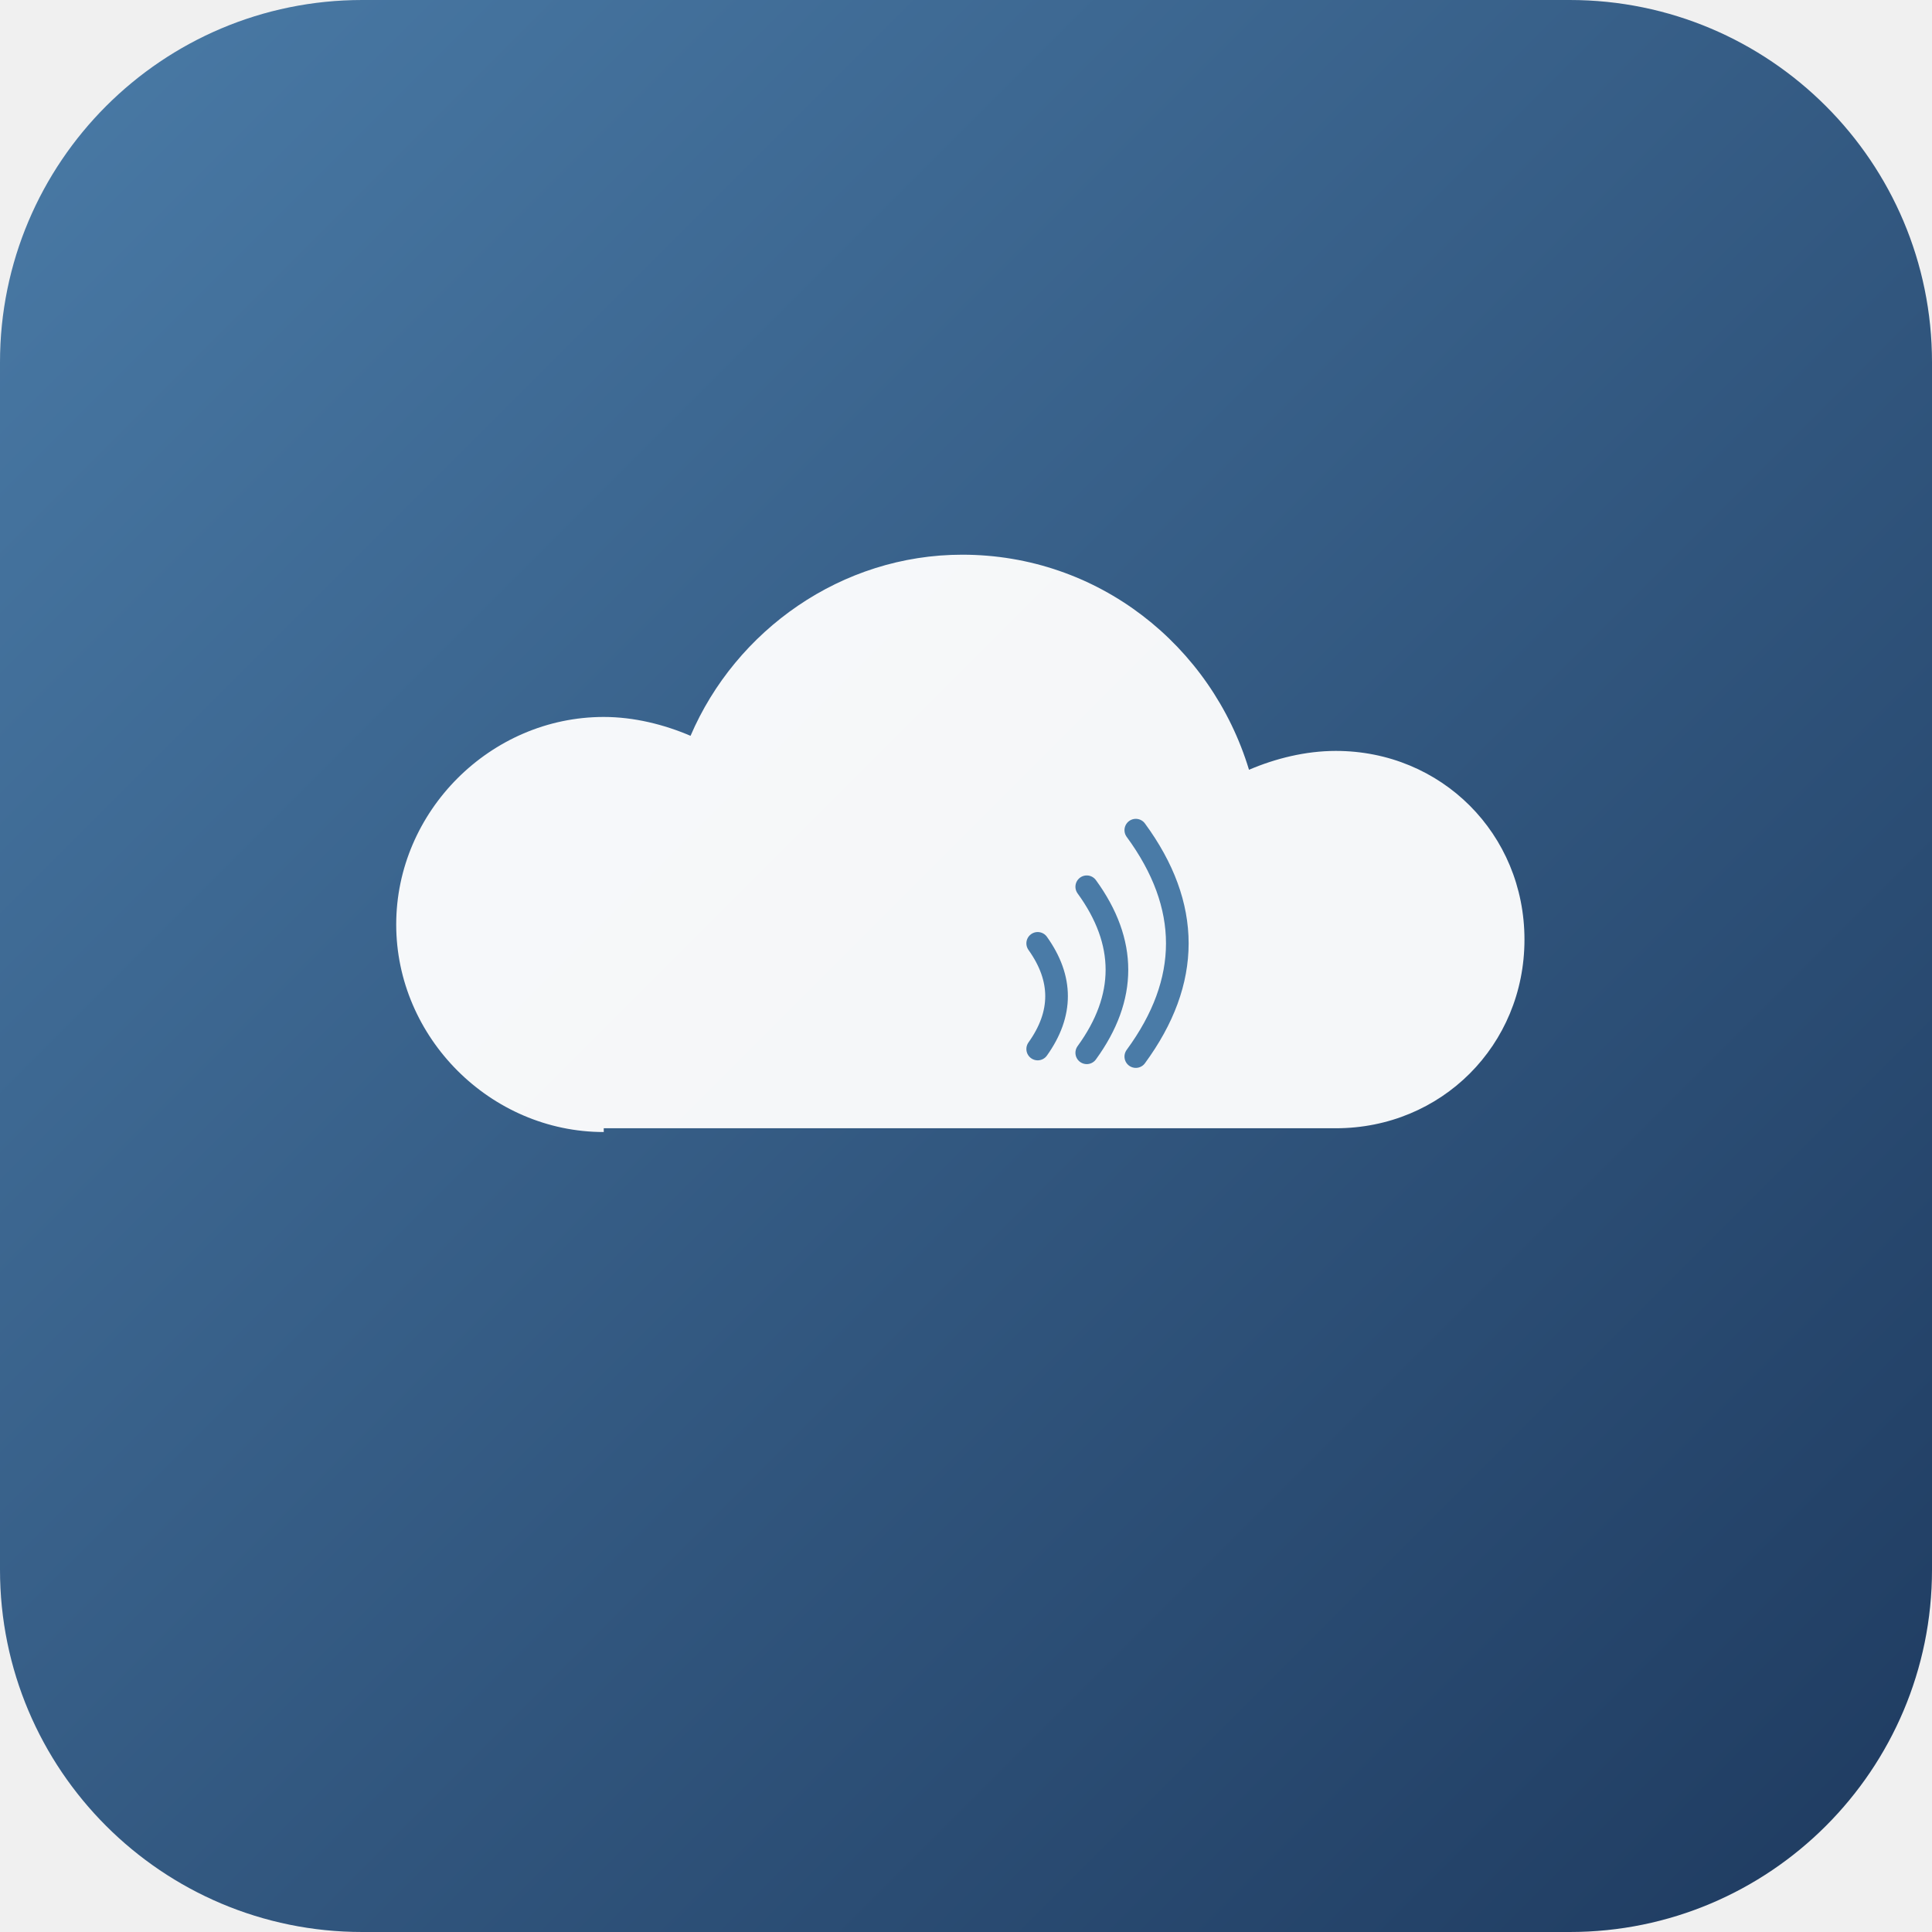
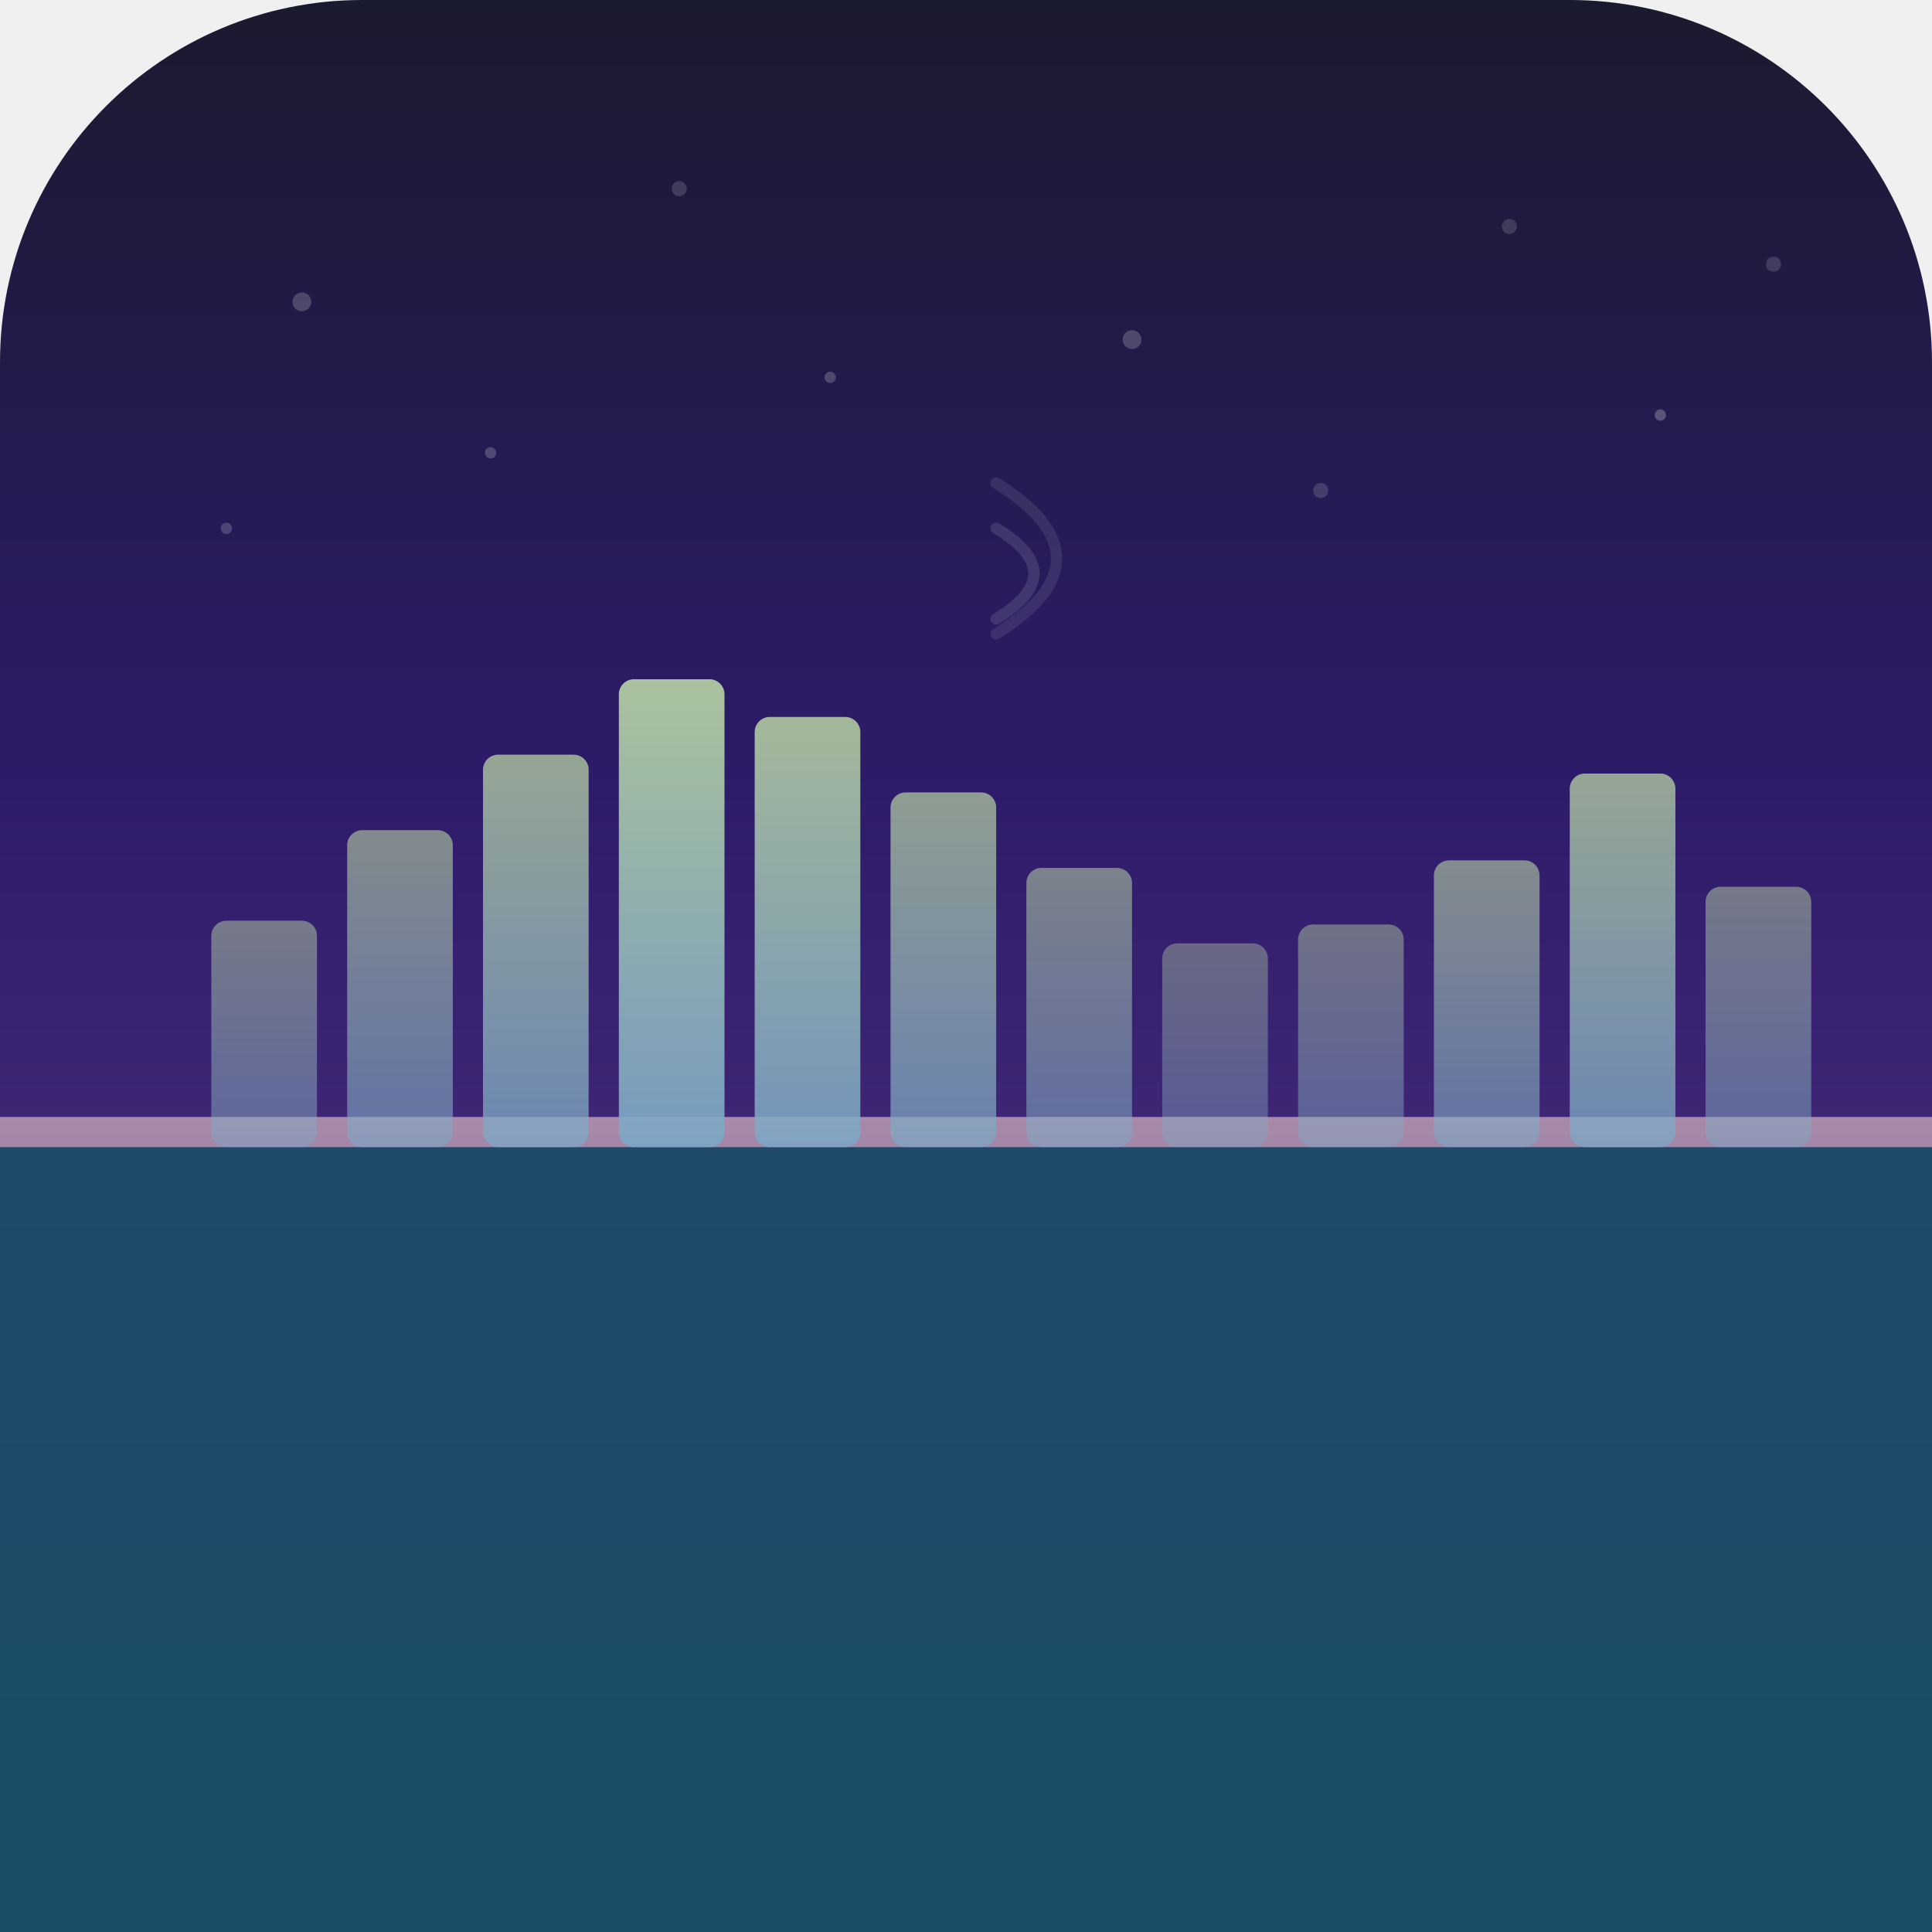
<svg xmlns="http://www.w3.org/2000/svg" viewBox="0 0 512 512">
  <defs>
-     <linearGradient id="bg" x1="0" y1="0" x2="1" y2="1">
-       <stop offset="0%" stop-color="#4a7ba7" />
-       <stop offset="100%" stop-color="#1e3a5f" />
+     <linearGradient id="sky" x1="0" y1="0" x2="0" y2="1">
+       <stop offset="0%" stop-color="#1a1a2e" />
+       <stop offset="40%" stop-color="#2d1b69" />
+       <stop offset="70%" stop-color="#4a2c7d" />
+       <stop offset="100%" stop-color="#6b4c8a" />
+     </linearGradient>
+     <linearGradient id="horizon" x1="0" y1="0" x2="0" y2="1">
+       <stop offset="0%" stop-color="#a889a8" />
+       <stop offset="100%" stop-color="#1e4a6b" />
+     </linearGradient>
+     <linearGradient id="wave" x1="0" y1="0" x2="0" y2="1">
+       <stop offset="0%" stop-color="#b8d4a3" />
+       <stop offset="100%" stop-color="#7ba7c7" />
+     </linearGradient>
+     <linearGradient id="land" x1="0" y1="0" x2="0" y2="1">
+       <stop offset="0%" stop-color="#1e4a6b" />
+       <stop offset="100%" stop-color="#1a4d66" />
    </linearGradient>
  </defs>
-   <rect width="512" height="512" rx="96" fill="url(#bg)" />
-   <g transform="translate(128, 140)">
-     <path d="M32 160c-30 0-55-25-55-55s25-55 55-55c8 0 16 2 23 5 12-28 40-48 72-48 36 0 66 24 76 57 7-3 15-5 23-5 28 0 50 22 50 50s-22 50-50 50H32z" fill="#fff" opacity=".95" />
-     <path d="M147 110q10 14 0 28M160 95q16 22 0 44M173 80q22 30 0 60" fill="none" stroke="#4a7ba7" stroke-width="6" stroke-linecap="round" />
+   <rect width="512" height="512" rx="96" fill="url(#sky)" />
+   <rect x="0" y="296" width="512" height="216" rx="0" fill="url(#horizon)" />
+   <rect x="0" y="304" width="512" height="208" rx="0" fill="url(#land)" />
+   <line x1="0" y1="300" x2="512" y2="300" stroke="rgba(168,137,168,0.4)" stroke-width="1" />
+   <g transform="translate(56, 180)">
+     <rect x="0" y="64" width="28" height="60" rx="4" fill="url(#wave)" opacity=".5" />
+     <rect x="36" y="40" width="28" height="84" rx="4" fill="url(#wave)" opacity=".6" />
+     <rect x="72" y="20" width="28" height="104" rx="4" fill="url(#wave)" opacity=".75" />
+     <rect x="108" y="0" width="28" height="124" rx="4" fill="url(#wave)" opacity=".9" />
+     <rect x="144" y="10" width="28" height="114" rx="4" fill="url(#wave)" opacity=".85" />
+     <rect x="180" y="30" width="28" height="94" rx="4" fill="url(#wave)" opacity=".7" />
+     <rect x="216" y="50" width="28" height="74" rx="4" fill="url(#wave)" opacity=".55" />
+     <rect x="252" y="70" width="28" height="54" rx="4" fill="url(#wave)" opacity=".4" />
+     <rect x="288" y="65" width="28" height="59" rx="4" fill="url(#wave)" opacity=".45" />
+     <rect x="324" y="48" width="28" height="76" rx="4" fill="url(#wave)" opacity=".6" />
+     <rect x="360" y="25" width="28" height="99" rx="4" fill="url(#wave)" opacity=".75" />
+     <rect x="396" y="55" width="28" height="69" rx="4" fill="url(#wave)" opacity=".5" />
  </g>
+   <circle cx="80" cy="80" r="2.5" fill="#fff" opacity=".2" />
+   <circle cx="180" cy="50" r="2" fill="#fff" opacity=".15" />
+   <circle cx="300" cy="90" r="2.5" fill="#fff" opacity=".2" />
+   <circle cx="400" cy="60" r="2" fill="#fff" opacity=".15" />
+   <circle cx="440" cy="110" r="1.5" fill="#fff" opacity=".25" />
+   <circle cx="130" cy="120" r="1.5" fill="#fff" opacity=".2" />
+   <circle cx="350" cy="130" r="2" fill="#fff" opacity=".15" />
+   <circle cx="220" cy="100" r="1.5" fill="#fff" opacity=".2" />
+   <circle cx="470" cy="70" r="2" fill="#fff" opacity=".15" />
+   <circle cx="60" cy="140" r="1.5" fill="#fff" opacity=".18" />
+   <path d="M264 140 q20 12 0 24" fill="none" stroke="rgba(255,255,255,0.12)" stroke-width="3" stroke-linecap="round" />
+   <path d="M264 128 q32 20 0 40" fill="none" stroke="rgba(255,255,255,0.09)" stroke-width="3" stroke-linecap="round" />
</svg>
